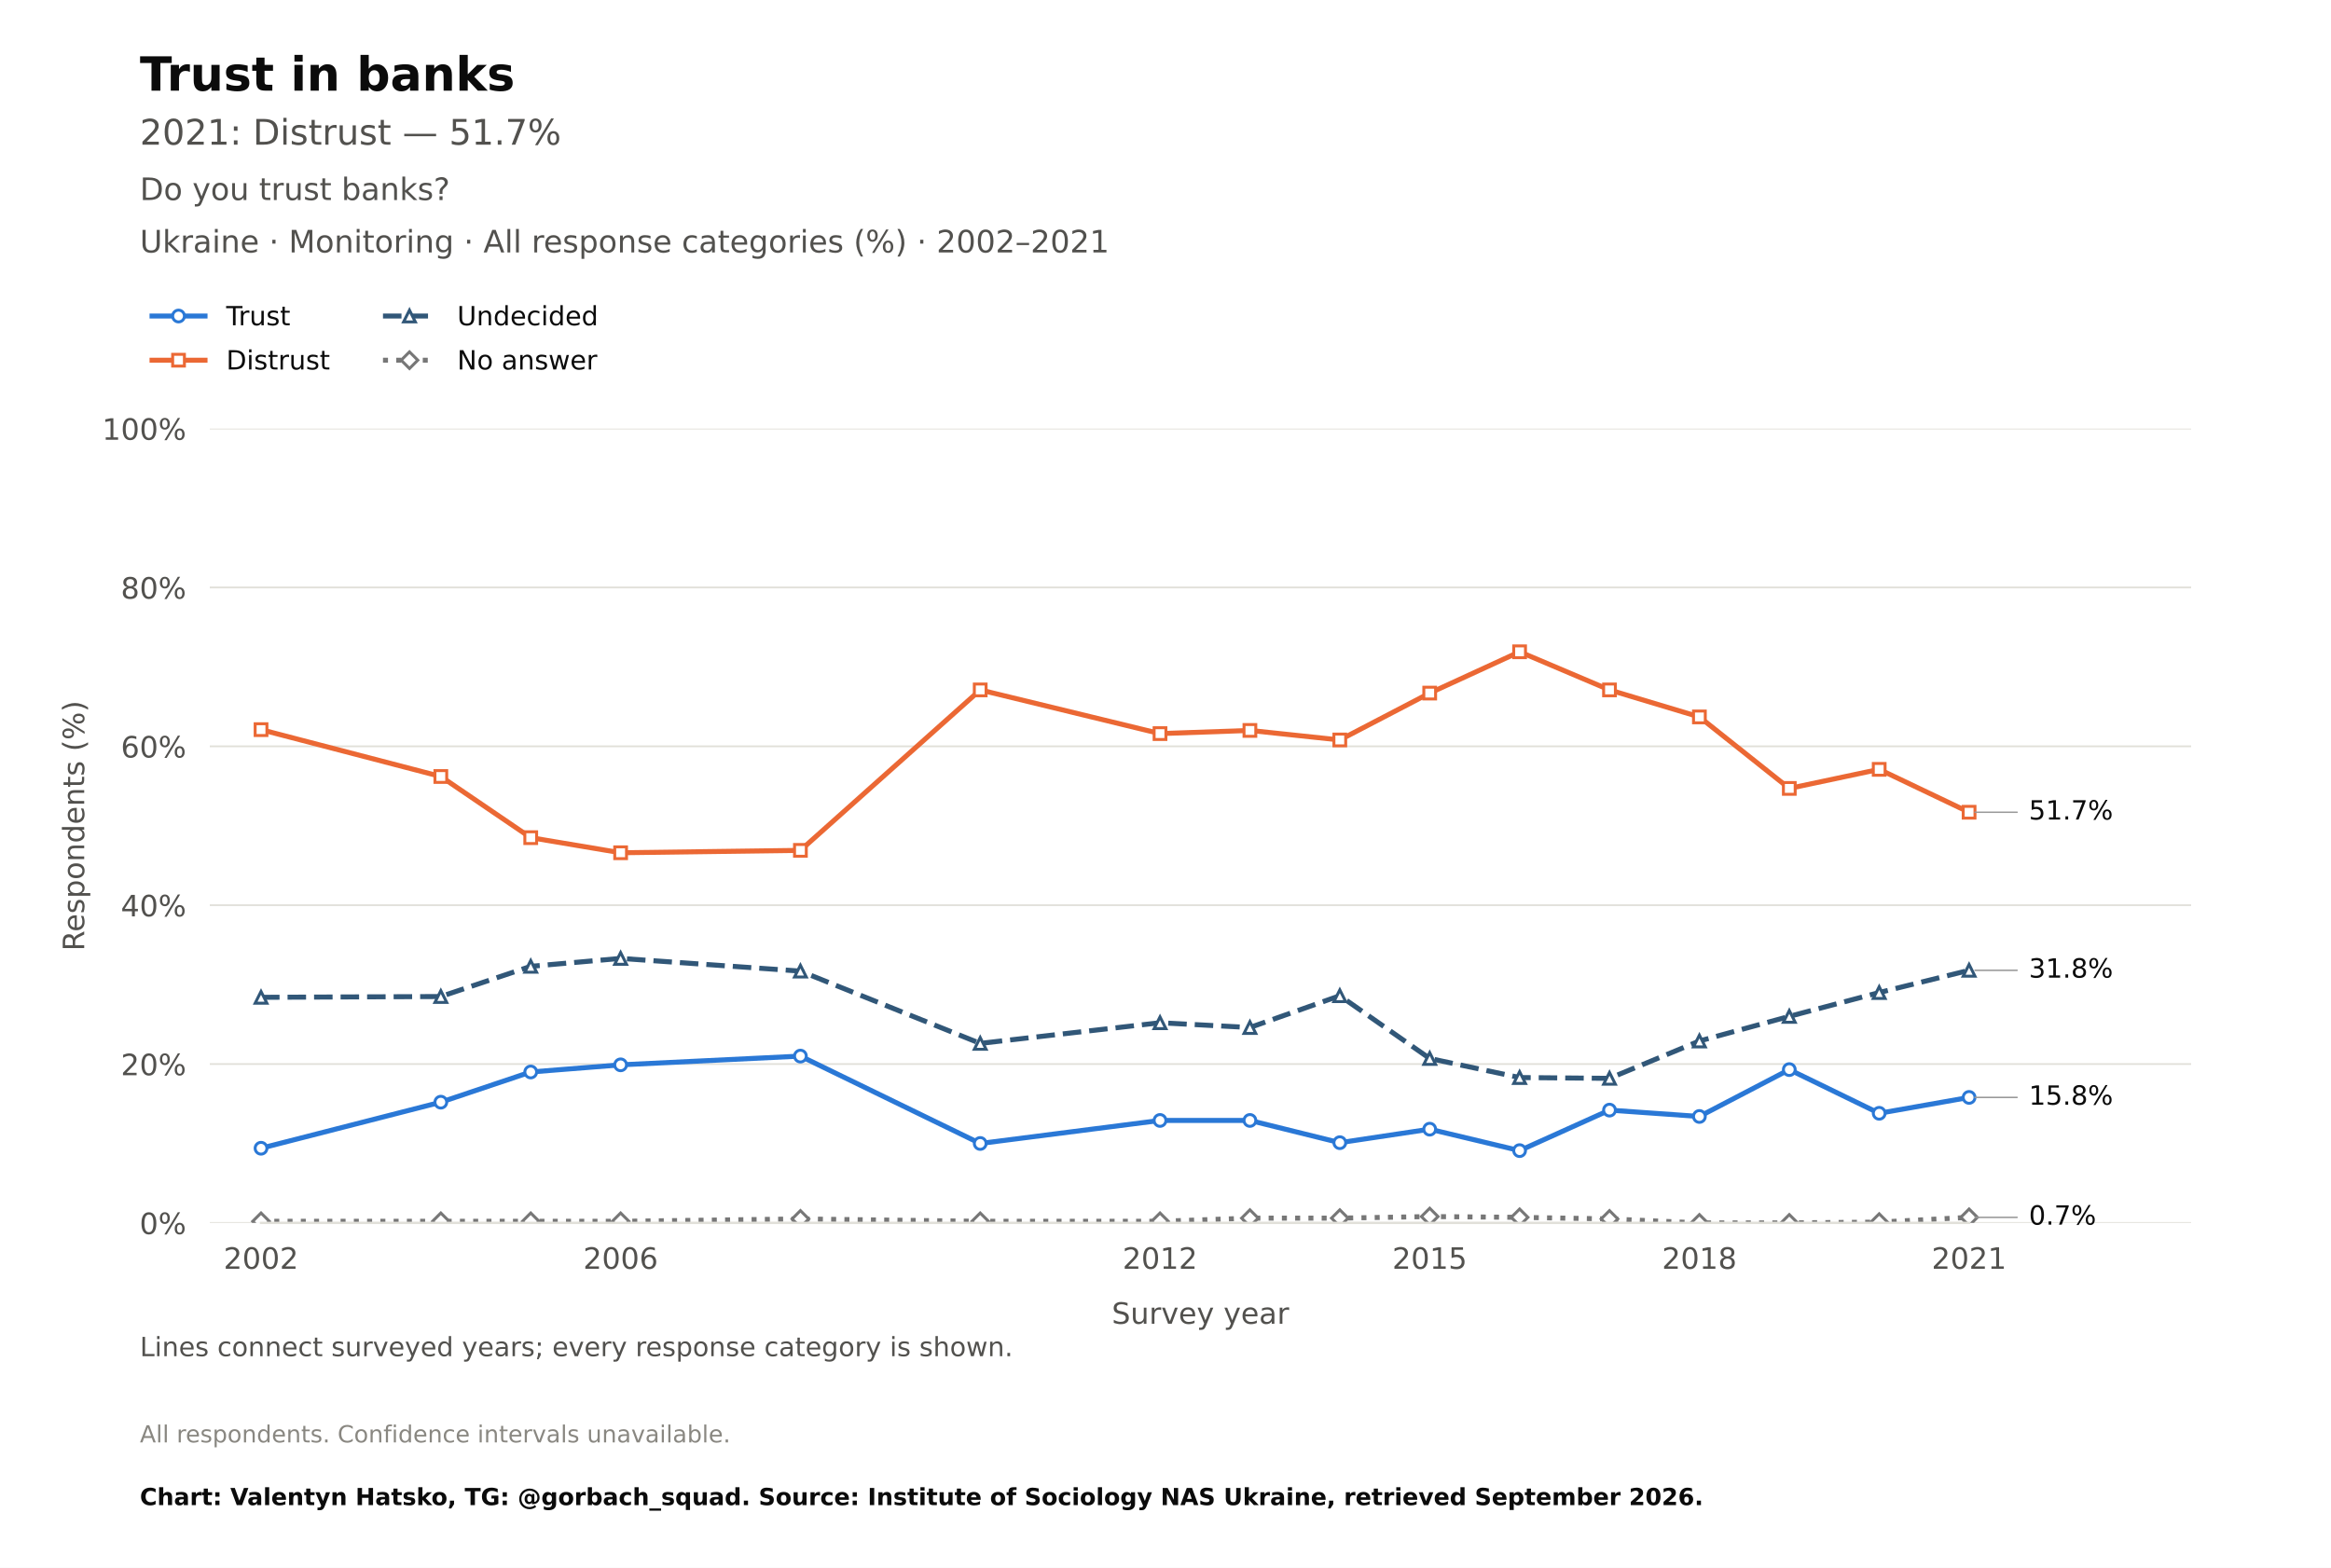
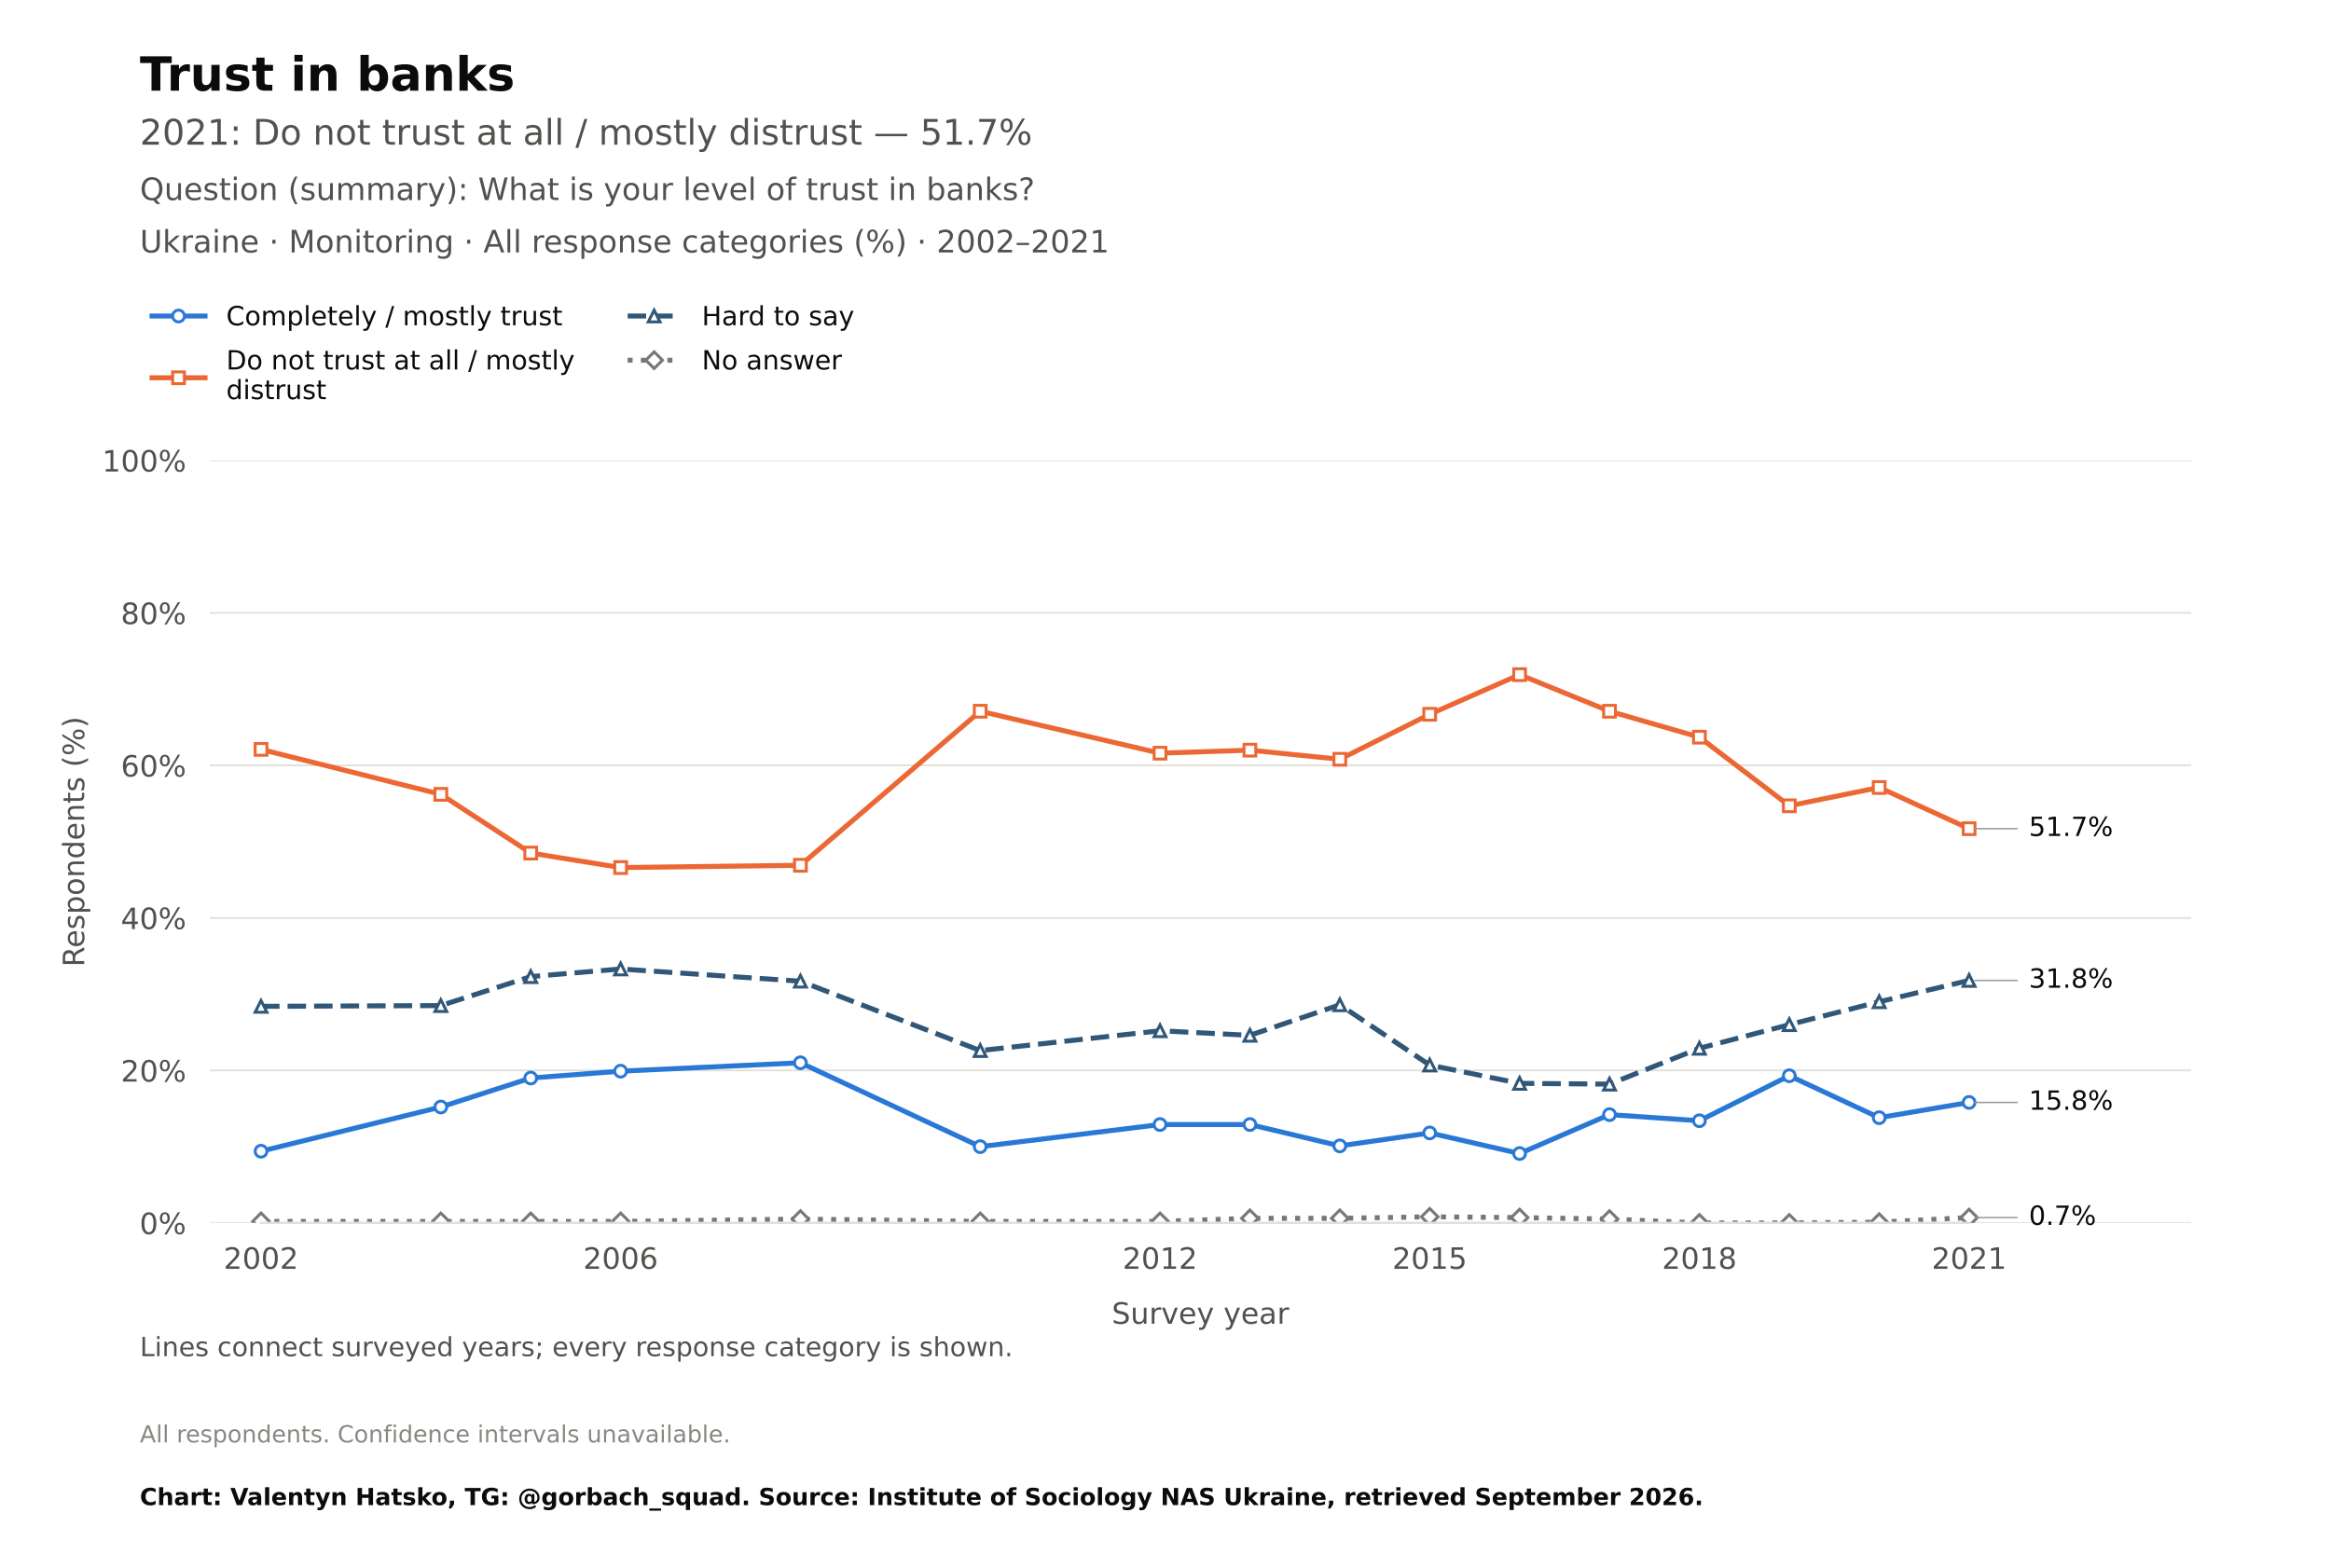
<svg xmlns="http://www.w3.org/2000/svg" xmlns:xlink="http://www.w3.org/1999/xlink" width="792pt" height="532.8pt" viewBox="0 0 792 532.8" version="1.1">
  <defs>
    <style type="text/css">*{stroke-linejoin: round; stroke-linecap: butt}</style>
  </defs>
  <g id="figure_1">
    <g id="patch_1">
      <path d="M 0 532.8  L 792 532.8  L 792 0  L 0 0  z " style="fill: #ffffff" />
    </g>
    <g id="axes_1">
      <g id="patch_2">
-         <path d="M 71.28 415.584  L 744.48 415.584  L 744.48 145.648  L 71.28 145.648  z " style="fill: #ffffff" />
+         <path d="M 71.28 415.584  L 744.48 415.584  L 744.48 156.448  L 71.28 156.448  z " style="fill: #ffffff" />
      </g>
      <g id="matplotlib.axis_1">
        <g id="xtick_1">
          <g id="line2d_1" />
          <g id="text_1">
            <text style="font-size: 10px; font-family: 'DejaVu Sans', Arial, sans-serif; text-anchor: middle; fill: #52514e" x="88.69" y="431.182" transform="rotate(-0 88.69034 431.1824)">2002</text>
          </g>
        </g>
        <g id="xtick_2">
          <g id="line2d_2" />
          <g id="text_2">
            <text style="font-size: 10px; font-family: 'DejaVu Sans', Arial, sans-serif; text-anchor: middle; fill: #52514e" x="210.868" y="431.182" transform="rotate(-0 210.8682 431.1824)">2006</text>
          </g>
        </g>
        <g id="xtick_3">
          <g id="line2d_3" />
          <g id="text_3">
            <text style="font-size: 10px; font-family: 'DejaVu Sans', Arial, sans-serif; text-anchor: middle; fill: #52514e" x="394.135" y="431.182" transform="rotate(-0 394.135 431.1824)">2012</text>
          </g>
        </g>
        <g id="xtick_4">
          <g id="line2d_4" />
          <g id="text_4">
            <text style="font-size: 10px; font-family: 'DejaVu Sans', Arial, sans-serif; text-anchor: middle; fill: #52514e" x="485.768" y="431.182" transform="rotate(-0 485.7684 431.1824)">2015</text>
          </g>
        </g>
        <g id="xtick_5">
          <g id="line2d_5" />
          <g id="text_5">
            <text style="font-size: 10px; font-family: 'DejaVu Sans', Arial, sans-serif; text-anchor: middle; fill: #52514e" x="577.402" y="431.182" transform="rotate(-0 577.4018 431.1824)">2018</text>
          </g>
        </g>
        <g id="xtick_6">
          <g id="line2d_6" />
          <g id="text_6">
            <text style="font-size: 10px; font-family: 'DejaVu Sans', Arial, sans-serif; text-anchor: middle; fill: #52514e" x="669.035" y="431.182" transform="rotate(-0 669.0352 431.1824)">2021</text>
          </g>
        </g>
        <g id="text_7">
          <text style="font-size: 10px; font-family: 'DejaVu Sans', Arial, sans-serif; text-anchor: middle; fill: #52514e" x="407.88" y="449.861" transform="rotate(-0 407.88 449.8606)">Survey year</text>
        </g>
      </g>
      <g id="matplotlib.axis_2">
        <g id="ytick_1">
          <g id="line2d_7">
-             <path d="M 71.28 415.584  L 744.48 415.584  " clip-path="url(#pcd84a17e74)" style="fill: none; stroke: #e1e0d9; stroke-width: 0.6; stroke-linecap: square" />
+             <path d="M 71.28 415.584  L 744.48 415.584  " clip-path="url(#p1eafb30306)" style="fill: none; stroke: #e1e0d9; stroke-width: 0.6; stroke-linecap: square" />
          </g>
          <g id="line2d_8" />
          <g id="text_8">
            <text style="font-size: 10px; font-family: 'DejaVu Sans', Arial, sans-serif; text-anchor: end; fill: #52514e" x="63.28" y="419.383" transform="rotate(-0 63.28 419.3832)">0%</text>
          </g>
        </g>
        <g id="ytick_2">
          <g id="line2d_9">
-             <path d="M 71.28 361.597  L 744.48 361.597  " clip-path="url(#pcd84a17e74)" style="fill: none; stroke: #e1e0d9; stroke-width: 0.6; stroke-linecap: square" />
+             <path d="M 71.28 363.757  L 744.48 363.757  " clip-path="url(#p1eafb30306)" style="fill: none; stroke: #e1e0d9; stroke-width: 0.6; stroke-linecap: square" />
          </g>
          <g id="line2d_10" />
          <g id="text_9">
-             <text style="font-size: 10px; font-family: 'DejaVu Sans', Arial, sans-serif; text-anchor: end; fill: #52514e" x="63.28" y="365.396" transform="rotate(-0 63.28 365.396)">20%</text>
+             <text style="font-size: 10px; font-family: 'DejaVu Sans', Arial, sans-serif; text-anchor: end; fill: #52514e" x="63.28" y="367.556" transform="rotate(-0 63.28 367.556)">20%</text>
          </g>
        </g>
        <g id="ytick_3">
          <g id="line2d_11">
-             <path d="M 71.28 307.61  L 744.48 307.61  " clip-path="url(#pcd84a17e74)" style="fill: none; stroke: #e1e0d9; stroke-width: 0.6; stroke-linecap: square" />
+             <path d="M 71.28 311.93  L 744.48 311.93  " clip-path="url(#p1eafb30306)" style="fill: none; stroke: #e1e0d9; stroke-width: 0.6; stroke-linecap: square" />
          </g>
          <g id="line2d_12" />
          <g id="text_10">
-             <text style="font-size: 10px; font-family: 'DejaVu Sans', Arial, sans-serif; text-anchor: end; fill: #52514e" x="63.28" y="311.409" transform="rotate(-0 63.28 311.4088)">40%</text>
+             <text style="font-size: 10px; font-family: 'DejaVu Sans', Arial, sans-serif; text-anchor: end; fill: #52514e" x="63.28" y="315.729" transform="rotate(-0 63.28 315.7288)">40%</text>
          </g>
        </g>
        <g id="ytick_4">
          <g id="line2d_13">
-             <path d="M 71.28 253.622  L 744.48 253.622  " clip-path="url(#pcd84a17e74)" style="fill: none; stroke: #e1e0d9; stroke-width: 0.6; stroke-linecap: square" />
+             <path d="M 71.28 260.102  L 744.48 260.102  " clip-path="url(#p1eafb30306)" style="fill: none; stroke: #e1e0d9; stroke-width: 0.6; stroke-linecap: square" />
          </g>
          <g id="line2d_14" />
          <g id="text_11">
-             <text style="font-size: 10px; font-family: 'DejaVu Sans', Arial, sans-serif; text-anchor: end; fill: #52514e" x="63.28" y="257.422" transform="rotate(-0 63.28 257.4216)">60%</text>
+             <text style="font-size: 10px; font-family: 'DejaVu Sans', Arial, sans-serif; text-anchor: end; fill: #52514e" x="63.28" y="263.902" transform="rotate(-0 63.28 263.9016)">60%</text>
          </g>
        </g>
        <g id="ytick_5">
          <g id="line2d_15">
-             <path d="M 71.28 199.635  L 744.48 199.635  " clip-path="url(#pcd84a17e74)" style="fill: none; stroke: #e1e0d9; stroke-width: 0.6; stroke-linecap: square" />
+             <path d="M 71.28 208.275  L 744.48 208.275  " clip-path="url(#p1eafb30306)" style="fill: none; stroke: #e1e0d9; stroke-width: 0.6; stroke-linecap: square" />
          </g>
          <g id="line2d_16" />
          <g id="text_12">
-             <text style="font-size: 10px; font-family: 'DejaVu Sans', Arial, sans-serif; text-anchor: end; fill: #52514e" x="63.28" y="203.434" transform="rotate(-0 63.28 203.4344)">80%</text>
+             <text style="font-size: 10px; font-family: 'DejaVu Sans', Arial, sans-serif; text-anchor: end; fill: #52514e" x="63.28" y="212.074" transform="rotate(-0 63.28 212.0744)">80%</text>
          </g>
        </g>
        <g id="ytick_6">
          <g id="line2d_17">
-             <path d="M 71.28 145.648  L 744.48 145.648  " clip-path="url(#pcd84a17e74)" style="fill: none; stroke: #e1e0d9; stroke-width: 0.6; stroke-linecap: square" />
+             <path d="M 71.28 156.448  L 744.48 156.448  " clip-path="url(#p1eafb30306)" style="fill: none; stroke: #e1e0d9; stroke-width: 0.6; stroke-linecap: square" />
          </g>
          <g id="line2d_18" />
          <g id="text_13">
-             <text style="font-size: 10px; font-family: 'DejaVu Sans', Arial, sans-serif; text-anchor: end; fill: #52514e" x="63.28" y="149.447" transform="rotate(-0 63.28 149.4472)">100%</text>
+             <text style="font-size: 10px; font-family: 'DejaVu Sans', Arial, sans-serif; text-anchor: end; fill: #52514e" x="63.28" y="160.247" transform="rotate(-0 63.28 160.2472)">100%</text>
          </g>
        </g>
        <g id="text_14">
-           <text style="font-size: 10px; font-family: 'DejaVu Sans', Arial, sans-serif; text-anchor: middle; fill: #52514e" x="28.611" y="280.616" transform="rotate(-90 28.61125 280.616)">Respondents (%)</text>
+           <text style="font-size: 10px; font-family: 'DejaVu Sans', Arial, sans-serif; text-anchor: middle; fill: #52514e" x="28.611" y="286.016" transform="rotate(-90 28.61125 286.016)">Respondents (%)</text>
        </g>
      </g>
      <g id="line2d_19">
-         <path d="M 88.69 390.21  L 149.779 374.554  L 180.324 364.296  L 210.868 361.867  L 271.957 358.897  L 333.046 388.59  L 394.135 380.762  L 424.679 380.762  L 455.224 388.32  L 485.768 383.732  L 516.313 391.02  L 546.857 377.253  L 577.402 379.413  L 607.946 363.486  L 638.491 378.333  L 669.035 372.934  " clip-path="url(#pcd84a17e74)" style="fill: none; stroke: #2a78d6; stroke-width: 1.7; stroke-linecap: square" />
+         <path d="M 88.69 391.225  L 149.779 376.195  L 180.324 366.348  L 210.868 364.016  L 271.957 361.165  L 333.046 389.67  L 394.135 382.155  L 424.679 382.155  L 455.224 389.411  L 485.768 385.006  L 516.313 392.003  L 546.857 378.787  L 577.402 380.86  L 607.946 365.571  L 638.491 379.823  L 669.035 374.641  " clip-path="url(#p1eafb30306)" style="fill: none; stroke: #2a78d6; stroke-width: 1.7; stroke-linecap: square" />
        <defs>
-           <path id="m673d2caa4d" d="M 0 2  C 0.53 2 1.039 1.789 1.414 1.414  C 1.789 1.039 2 0.53 2 0  C 2 -0.53 1.789 -1.039 1.414 -1.414  C 1.039 -1.789 0.53 -2 0 -2  C -0.53 -2 -1.039 -1.789 -1.414 -1.414  C -1.789 -1.039 -2 -0.53 -2 0  C -2 0.53 -1.789 1.039 -1.414 1.414  C -1.039 1.789 -0.53 2 0 2  z " style="stroke: #2a78d6" />
+           <path id="mff11566eda" d="M 0 2  C 0.53 2 1.039 1.789 1.414 1.414  C 1.789 1.039 2 0.53 2 0  C 2 -0.53 1.789 -1.039 1.414 -1.414  C 1.039 -1.789 0.53 -2 0 -2  C -0.53 -2 -1.039 -1.789 -1.414 -1.414  C -1.789 -1.039 -2 -0.53 -2 0  C -2 0.53 -1.789 1.039 -1.414 1.414  C -1.039 1.789 -0.53 2 0 2  z " style="stroke: #2a78d6" />
        </defs>
-         <g clip-path="url(#pcd84a17e74)">
-           <use xlink:href="#m673d2caa4d" x="88.69" y="390.21" style="fill: #ffffff; stroke: #2a78d6" />
-           <use xlink:href="#m673d2caa4d" x="149.779" y="374.554" style="fill: #ffffff; stroke: #2a78d6" />
-           <use xlink:href="#m673d2caa4d" x="180.324" y="364.296" style="fill: #ffffff; stroke: #2a78d6" />
-           <use xlink:href="#m673d2caa4d" x="210.868" y="361.867" style="fill: #ffffff; stroke: #2a78d6" />
-           <use xlink:href="#m673d2caa4d" x="271.957" y="358.897" style="fill: #ffffff; stroke: #2a78d6" />
-           <use xlink:href="#m673d2caa4d" x="333.046" y="388.59" style="fill: #ffffff; stroke: #2a78d6" />
-           <use xlink:href="#m673d2caa4d" x="394.135" y="380.762" style="fill: #ffffff; stroke: #2a78d6" />
-           <use xlink:href="#m673d2caa4d" x="424.679" y="380.762" style="fill: #ffffff; stroke: #2a78d6" />
-           <use xlink:href="#m673d2caa4d" x="455.224" y="388.32" style="fill: #ffffff; stroke: #2a78d6" />
-           <use xlink:href="#m673d2caa4d" x="485.768" y="383.732" style="fill: #ffffff; stroke: #2a78d6" />
-           <use xlink:href="#m673d2caa4d" x="516.313" y="391.02" style="fill: #ffffff; stroke: #2a78d6" />
-           <use xlink:href="#m673d2caa4d" x="546.857" y="377.253" style="fill: #ffffff; stroke: #2a78d6" />
-           <use xlink:href="#m673d2caa4d" x="577.402" y="379.413" style="fill: #ffffff; stroke: #2a78d6" />
-           <use xlink:href="#m673d2caa4d" x="607.946" y="363.486" style="fill: #ffffff; stroke: #2a78d6" />
-           <use xlink:href="#m673d2caa4d" x="638.491" y="378.333" style="fill: #ffffff; stroke: #2a78d6" />
-           <use xlink:href="#m673d2caa4d" x="669.035" y="372.934" style="fill: #ffffff; stroke: #2a78d6" />
+         <g clip-path="url(#p1eafb30306)">
+           <use xlink:href="#mff11566eda" x="88.69" y="391.225" style="fill: #ffffff; stroke: #2a78d6" />
+           <use xlink:href="#mff11566eda" x="149.779" y="376.195" style="fill: #ffffff; stroke: #2a78d6" />
+           <use xlink:href="#mff11566eda" x="180.324" y="366.348" style="fill: #ffffff; stroke: #2a78d6" />
+           <use xlink:href="#mff11566eda" x="210.868" y="364.016" style="fill: #ffffff; stroke: #2a78d6" />
+           <use xlink:href="#mff11566eda" x="271.957" y="361.165" style="fill: #ffffff; stroke: #2a78d6" />
+           <use xlink:href="#mff11566eda" x="333.046" y="389.67" style="fill: #ffffff; stroke: #2a78d6" />
+           <use xlink:href="#mff11566eda" x="394.135" y="382.155" style="fill: #ffffff; stroke: #2a78d6" />
+           <use xlink:href="#mff11566eda" x="424.679" y="382.155" style="fill: #ffffff; stroke: #2a78d6" />
+           <use xlink:href="#mff11566eda" x="455.224" y="389.411" style="fill: #ffffff; stroke: #2a78d6" />
+           <use xlink:href="#mff11566eda" x="485.768" y="385.006" style="fill: #ffffff; stroke: #2a78d6" />
+           <use xlink:href="#mff11566eda" x="516.313" y="392.003" style="fill: #ffffff; stroke: #2a78d6" />
+           <use xlink:href="#mff11566eda" x="546.857" y="378.787" style="fill: #ffffff; stroke: #2a78d6" />
+           <use xlink:href="#mff11566eda" x="577.402" y="380.86" style="fill: #ffffff; stroke: #2a78d6" />
+           <use xlink:href="#mff11566eda" x="607.946" y="365.571" style="fill: #ffffff; stroke: #2a78d6" />
+           <use xlink:href="#mff11566eda" x="638.491" y="379.823" style="fill: #ffffff; stroke: #2a78d6" />
+           <use xlink:href="#mff11566eda" x="669.035" y="374.641" style="fill: #ffffff; stroke: #2a78d6" />
        </g>
      </g>
      <g id="line2d_20">
-         <path d="M 88.69 247.954  L 149.779 263.88  L 180.324 284.665  L 210.868 289.794  L 271.957 288.984  L 333.046 234.457  L 394.135 249.303  L 424.679 248.224  L 455.224 251.463  L 485.768 235.537  L 516.313 221.5  L 546.857 234.457  L 577.402 243.635  L 607.946 267.929  L 638.491 261.451  L 669.035 276.027  " clip-path="url(#pcd84a17e74)" style="fill: none; stroke: #eb6834; stroke-width: 1.7; stroke-linecap: square" />
+         <path d="M 88.69 254.661  L 149.779 269.95  L 180.324 289.903  L 210.868 294.827  L 271.957 294.049  L 333.046 241.704  L 394.135 255.956  L 424.679 254.92  L 455.224 258.029  L 485.768 242.74  L 516.313 229.265  L 546.857 241.704  L 577.402 250.514  L 607.946 273.837  L 638.491 267.617  L 669.035 281.611  " clip-path="url(#p1eafb30306)" style="fill: none; stroke: #eb6834; stroke-width: 1.7; stroke-linecap: square" />
        <defs>
-           <path id="m42c269dac5" d="M -2 2  L 2 2  L 2 -2  L -2 -2  z " style="stroke: #eb6834; stroke-linejoin: miter" />
+           <path id="md61e909753" d="M -2 2  L 2 2  L 2 -2  L -2 -2  z " style="stroke: #eb6834; stroke-linejoin: miter" />
        </defs>
-         <g clip-path="url(#pcd84a17e74)">
-           <use xlink:href="#m42c269dac5" x="88.69" y="247.954" style="fill: #ffffff; stroke: #eb6834; stroke-linejoin: miter" />
-           <use xlink:href="#m42c269dac5" x="149.779" y="263.88" style="fill: #ffffff; stroke: #eb6834; stroke-linejoin: miter" />
-           <use xlink:href="#m42c269dac5" x="180.324" y="284.665" style="fill: #ffffff; stroke: #eb6834; stroke-linejoin: miter" />
-           <use xlink:href="#m42c269dac5" x="210.868" y="289.794" style="fill: #ffffff; stroke: #eb6834; stroke-linejoin: miter" />
-           <use xlink:href="#m42c269dac5" x="271.957" y="288.984" style="fill: #ffffff; stroke: #eb6834; stroke-linejoin: miter" />
-           <use xlink:href="#m42c269dac5" x="333.046" y="234.457" style="fill: #ffffff; stroke: #eb6834; stroke-linejoin: miter" />
-           <use xlink:href="#m42c269dac5" x="394.135" y="249.303" style="fill: #ffffff; stroke: #eb6834; stroke-linejoin: miter" />
-           <use xlink:href="#m42c269dac5" x="424.679" y="248.224" style="fill: #ffffff; stroke: #eb6834; stroke-linejoin: miter" />
-           <use xlink:href="#m42c269dac5" x="455.224" y="251.463" style="fill: #ffffff; stroke: #eb6834; stroke-linejoin: miter" />
-           <use xlink:href="#m42c269dac5" x="485.768" y="235.537" style="fill: #ffffff; stroke: #eb6834; stroke-linejoin: miter" />
-           <use xlink:href="#m42c269dac5" x="516.313" y="221.5" style="fill: #ffffff; stroke: #eb6834; stroke-linejoin: miter" />
-           <use xlink:href="#m42c269dac5" x="546.857" y="234.457" style="fill: #ffffff; stroke: #eb6834; stroke-linejoin: miter" />
-           <use xlink:href="#m42c269dac5" x="577.402" y="243.635" style="fill: #ffffff; stroke: #eb6834; stroke-linejoin: miter" />
-           <use xlink:href="#m42c269dac5" x="607.946" y="267.929" style="fill: #ffffff; stroke: #eb6834; stroke-linejoin: miter" />
-           <use xlink:href="#m42c269dac5" x="638.491" y="261.451" style="fill: #ffffff; stroke: #eb6834; stroke-linejoin: miter" />
-           <use xlink:href="#m42c269dac5" x="669.035" y="276.027" style="fill: #ffffff; stroke: #eb6834; stroke-linejoin: miter" />
+         <g clip-path="url(#p1eafb30306)">
+           <use xlink:href="#md61e909753" x="88.69" y="254.661" style="fill: #ffffff; stroke: #eb6834; stroke-linejoin: miter" />
+           <use xlink:href="#md61e909753" x="149.779" y="269.95" style="fill: #ffffff; stroke: #eb6834; stroke-linejoin: miter" />
+           <use xlink:href="#md61e909753" x="180.324" y="289.903" style="fill: #ffffff; stroke: #eb6834; stroke-linejoin: miter" />
+           <use xlink:href="#md61e909753" x="210.868" y="294.827" style="fill: #ffffff; stroke: #eb6834; stroke-linejoin: miter" />
+           <use xlink:href="#md61e909753" x="271.957" y="294.049" style="fill: #ffffff; stroke: #eb6834; stroke-linejoin: miter" />
+           <use xlink:href="#md61e909753" x="333.046" y="241.704" style="fill: #ffffff; stroke: #eb6834; stroke-linejoin: miter" />
+           <use xlink:href="#md61e909753" x="394.135" y="255.956" style="fill: #ffffff; stroke: #eb6834; stroke-linejoin: miter" />
+           <use xlink:href="#md61e909753" x="424.679" y="254.92" style="fill: #ffffff; stroke: #eb6834; stroke-linejoin: miter" />
+           <use xlink:href="#md61e909753" x="455.224" y="258.029" style="fill: #ffffff; stroke: #eb6834; stroke-linejoin: miter" />
+           <use xlink:href="#md61e909753" x="485.768" y="242.74" style="fill: #ffffff; stroke: #eb6834; stroke-linejoin: miter" />
+           <use xlink:href="#md61e909753" x="516.313" y="229.265" style="fill: #ffffff; stroke: #eb6834; stroke-linejoin: miter" />
+           <use xlink:href="#md61e909753" x="546.857" y="241.704" style="fill: #ffffff; stroke: #eb6834; stroke-linejoin: miter" />
+           <use xlink:href="#md61e909753" x="577.402" y="250.514" style="fill: #ffffff; stroke: #eb6834; stroke-linejoin: miter" />
+           <use xlink:href="#md61e909753" x="607.946" y="273.837" style="fill: #ffffff; stroke: #eb6834; stroke-linejoin: miter" />
+           <use xlink:href="#md61e909753" x="638.491" y="267.617" style="fill: #ffffff; stroke: #eb6834; stroke-linejoin: miter" />
+           <use xlink:href="#md61e909753" x="669.035" y="281.611" style="fill: #ffffff; stroke: #eb6834; stroke-linejoin: miter" />
        </g>
      </g>
      <g id="line2d_21">
-         <path d="M 88.69 338.922  L 149.779 338.652  L 180.324 328.395  L 210.868 325.695  L 271.957 330.014  L 333.046 354.578  L 394.135 347.56  L 424.679 349.18  L 455.224 338.382  L 485.768 359.707  L 516.313 366.186  L 546.857 366.456  L 577.402 353.769  L 607.946 345.401  L 638.491 337.303  L 669.035 329.744  " clip-path="url(#pcd84a17e74)" style="fill: none; stroke-dasharray: 6.29,2.72; stroke-dashoffset: 0; stroke: #315778; stroke-width: 1.7" />
+         <path d="M 88.69 341.989  L 149.779 341.73  L 180.324 331.883  L 210.868 329.292  L 271.957 333.438  L 333.046 357.019  L 394.135 350.282  L 424.679 351.837  L 455.224 341.471  L 485.768 361.943  L 516.313 368.162  L 546.857 368.421  L 577.402 356.242  L 607.946 348.209  L 638.491 340.435  L 669.035 333.179  " clip-path="url(#p1eafb30306)" style="fill: none; stroke-dasharray: 6.29,2.72; stroke-dashoffset: 0; stroke: #315778; stroke-width: 1.7" />
        <defs>
-           <path id="md48465488b" d="M 0 -2  L -2 2  L 2 2  z " style="stroke: #315778; stroke-linejoin: miter" />
+           <path id="mcc5869bd8c" d="M 0 -2  L -2 2  L 2 2  z " style="stroke: #315778; stroke-linejoin: miter" />
        </defs>
-         <g clip-path="url(#pcd84a17e74)">
-           <use xlink:href="#md48465488b" x="88.69" y="338.922" style="fill: #ffffff; stroke: #315778; stroke-linejoin: miter" />
-           <use xlink:href="#md48465488b" x="149.779" y="338.652" style="fill: #ffffff; stroke: #315778; stroke-linejoin: miter" />
-           <use xlink:href="#md48465488b" x="180.324" y="328.395" style="fill: #ffffff; stroke: #315778; stroke-linejoin: miter" />
-           <use xlink:href="#md48465488b" x="210.868" y="325.695" style="fill: #ffffff; stroke: #315778; stroke-linejoin: miter" />
-           <use xlink:href="#md48465488b" x="271.957" y="330.014" style="fill: #ffffff; stroke: #315778; stroke-linejoin: miter" />
-           <use xlink:href="#md48465488b" x="333.046" y="354.578" style="fill: #ffffff; stroke: #315778; stroke-linejoin: miter" />
-           <use xlink:href="#md48465488b" x="394.135" y="347.56" style="fill: #ffffff; stroke: #315778; stroke-linejoin: miter" />
-           <use xlink:href="#md48465488b" x="424.679" y="349.18" style="fill: #ffffff; stroke: #315778; stroke-linejoin: miter" />
-           <use xlink:href="#md48465488b" x="455.224" y="338.382" style="fill: #ffffff; stroke: #315778; stroke-linejoin: miter" />
-           <use xlink:href="#md48465488b" x="485.768" y="359.707" style="fill: #ffffff; stroke: #315778; stroke-linejoin: miter" />
-           <use xlink:href="#md48465488b" x="516.313" y="366.186" style="fill: #ffffff; stroke: #315778; stroke-linejoin: miter" />
-           <use xlink:href="#md48465488b" x="546.857" y="366.456" style="fill: #ffffff; stroke: #315778; stroke-linejoin: miter" />
-           <use xlink:href="#md48465488b" x="577.402" y="353.769" style="fill: #ffffff; stroke: #315778; stroke-linejoin: miter" />
-           <use xlink:href="#md48465488b" x="607.946" y="345.401" style="fill: #ffffff; stroke: #315778; stroke-linejoin: miter" />
-           <use xlink:href="#md48465488b" x="638.491" y="337.303" style="fill: #ffffff; stroke: #315778; stroke-linejoin: miter" />
-           <use xlink:href="#md48465488b" x="669.035" y="329.744" style="fill: #ffffff; stroke: #315778; stroke-linejoin: miter" />
+         <g clip-path="url(#p1eafb30306)">
+           <use xlink:href="#mcc5869bd8c" x="88.69" y="341.989" style="fill: #ffffff; stroke: #315778; stroke-linejoin: miter" />
+           <use xlink:href="#mcc5869bd8c" x="149.779" y="341.73" style="fill: #ffffff; stroke: #315778; stroke-linejoin: miter" />
+           <use xlink:href="#mcc5869bd8c" x="180.324" y="331.883" style="fill: #ffffff; stroke: #315778; stroke-linejoin: miter" />
+           <use xlink:href="#mcc5869bd8c" x="210.868" y="329.292" style="fill: #ffffff; stroke: #315778; stroke-linejoin: miter" />
+           <use xlink:href="#mcc5869bd8c" x="271.957" y="333.438" style="fill: #ffffff; stroke: #315778; stroke-linejoin: miter" />
+           <use xlink:href="#mcc5869bd8c" x="333.046" y="357.019" style="fill: #ffffff; stroke: #315778; stroke-linejoin: miter" />
+           <use xlink:href="#mcc5869bd8c" x="394.135" y="350.282" style="fill: #ffffff; stroke: #315778; stroke-linejoin: miter" />
+           <use xlink:href="#mcc5869bd8c" x="424.679" y="351.837" style="fill: #ffffff; stroke: #315778; stroke-linejoin: miter" />
+           <use xlink:href="#mcc5869bd8c" x="455.224" y="341.471" style="fill: #ffffff; stroke: #315778; stroke-linejoin: miter" />
+           <use xlink:href="#mcc5869bd8c" x="485.768" y="361.943" style="fill: #ffffff; stroke: #315778; stroke-linejoin: miter" />
+           <use xlink:href="#mcc5869bd8c" x="516.313" y="368.162" style="fill: #ffffff; stroke: #315778; stroke-linejoin: miter" />
+           <use xlink:href="#mcc5869bd8c" x="546.857" y="368.421" style="fill: #ffffff; stroke: #315778; stroke-linejoin: miter" />
+           <use xlink:href="#mcc5869bd8c" x="577.402" y="356.242" style="fill: #ffffff; stroke: #315778; stroke-linejoin: miter" />
+           <use xlink:href="#mcc5869bd8c" x="607.946" y="348.209" style="fill: #ffffff; stroke: #315778; stroke-linejoin: miter" />
+           <use xlink:href="#mcc5869bd8c" x="638.491" y="340.435" style="fill: #ffffff; stroke: #315778; stroke-linejoin: miter" />
+           <use xlink:href="#mcc5869bd8c" x="669.035" y="333.179" style="fill: #ffffff; stroke: #315778; stroke-linejoin: miter" />
        </g>
      </g>
      <g id="line2d_22">
-         <path d="M 88.69 415.044  L 149.779 415.044  L 180.324 415.044  L 210.868 415.044  L 271.957 414.234  L 333.046 415.044  L 394.135 415.044  L 424.679 413.964  L 455.224 413.964  L 485.768 413.425  L 516.313 413.694  L 546.857 414.234  L 577.402 415.584  L 607.946 415.584  L 638.491 415.314  L 669.035 413.694  " clip-path="url(#pcd84a17e74)" style="fill: none; stroke-dasharray: 1.7,2.805; stroke-dashoffset: 0; stroke: #777777; stroke-width: 1.7" />
+         <path d="M 88.69 415.066  L 149.779 415.066  L 180.324 415.066  L 210.868 415.066  L 271.957 414.288  L 333.046 415.066  L 394.135 415.066  L 424.679 414.029  L 455.224 414.029  L 485.768 413.511  L 516.313 413.77  L 546.857 414.288  L 577.402 415.584  L 607.946 415.584  L 638.491 415.325  L 669.035 413.77  " clip-path="url(#p1eafb30306)" style="fill: none; stroke-dasharray: 1.7,2.805; stroke-dashoffset: 0; stroke: #777777; stroke-width: 1.7" />
        <defs>
-           <path id="m59b52f055a" d="M 0 2.828  L 2.828 0  L 0 -2.828  L -2.828 0  z " style="stroke: #777777; stroke-linejoin: miter" />
+           <path id="m29bd5051d5" d="M 0 2.828  L 2.828 0  L 0 -2.828  L -2.828 0  z " style="stroke: #777777; stroke-linejoin: miter" />
        </defs>
-         <g clip-path="url(#pcd84a17e74)">
-           <use xlink:href="#m59b52f055a" x="88.69" y="415.044" style="fill: #ffffff; stroke: #777777; stroke-linejoin: miter" />
-           <use xlink:href="#m59b52f055a" x="149.779" y="415.044" style="fill: #ffffff; stroke: #777777; stroke-linejoin: miter" />
-           <use xlink:href="#m59b52f055a" x="180.324" y="415.044" style="fill: #ffffff; stroke: #777777; stroke-linejoin: miter" />
-           <use xlink:href="#m59b52f055a" x="210.868" y="415.044" style="fill: #ffffff; stroke: #777777; stroke-linejoin: miter" />
-           <use xlink:href="#m59b52f055a" x="271.957" y="414.234" style="fill: #ffffff; stroke: #777777; stroke-linejoin: miter" />
-           <use xlink:href="#m59b52f055a" x="333.046" y="415.044" style="fill: #ffffff; stroke: #777777; stroke-linejoin: miter" />
-           <use xlink:href="#m59b52f055a" x="394.135" y="415.044" style="fill: #ffffff; stroke: #777777; stroke-linejoin: miter" />
-           <use xlink:href="#m59b52f055a" x="424.679" y="413.964" style="fill: #ffffff; stroke: #777777; stroke-linejoin: miter" />
-           <use xlink:href="#m59b52f055a" x="455.224" y="413.964" style="fill: #ffffff; stroke: #777777; stroke-linejoin: miter" />
-           <use xlink:href="#m59b52f055a" x="485.768" y="413.425" style="fill: #ffffff; stroke: #777777; stroke-linejoin: miter" />
-           <use xlink:href="#m59b52f055a" x="516.313" y="413.694" style="fill: #ffffff; stroke: #777777; stroke-linejoin: miter" />
-           <use xlink:href="#m59b52f055a" x="546.857" y="414.234" style="fill: #ffffff; stroke: #777777; stroke-linejoin: miter" />
-           <use xlink:href="#m59b52f055a" x="577.402" y="415.584" style="fill: #ffffff; stroke: #777777; stroke-linejoin: miter" />
-           <use xlink:href="#m59b52f055a" x="607.946" y="415.584" style="fill: #ffffff; stroke: #777777; stroke-linejoin: miter" />
-           <use xlink:href="#m59b52f055a" x="638.491" y="415.314" style="fill: #ffffff; stroke: #777777; stroke-linejoin: miter" />
-           <use xlink:href="#m59b52f055a" x="669.035" y="413.694" style="fill: #ffffff; stroke: #777777; stroke-linejoin: miter" />
+         <g clip-path="url(#p1eafb30306)">
+           <use xlink:href="#m29bd5051d5" x="88.69" y="415.066" style="fill: #ffffff; stroke: #777777; stroke-linejoin: miter" />
+           <use xlink:href="#m29bd5051d5" x="149.779" y="415.066" style="fill: #ffffff; stroke: #777777; stroke-linejoin: miter" />
+           <use xlink:href="#m29bd5051d5" x="180.324" y="415.066" style="fill: #ffffff; stroke: #777777; stroke-linejoin: miter" />
+           <use xlink:href="#m29bd5051d5" x="210.868" y="415.066" style="fill: #ffffff; stroke: #777777; stroke-linejoin: miter" />
+           <use xlink:href="#m29bd5051d5" x="271.957" y="414.288" style="fill: #ffffff; stroke: #777777; stroke-linejoin: miter" />
+           <use xlink:href="#m29bd5051d5" x="333.046" y="415.066" style="fill: #ffffff; stroke: #777777; stroke-linejoin: miter" />
+           <use xlink:href="#m29bd5051d5" x="394.135" y="415.066" style="fill: #ffffff; stroke: #777777; stroke-linejoin: miter" />
+           <use xlink:href="#m29bd5051d5" x="424.679" y="414.029" style="fill: #ffffff; stroke: #777777; stroke-linejoin: miter" />
+           <use xlink:href="#m29bd5051d5" x="455.224" y="414.029" style="fill: #ffffff; stroke: #777777; stroke-linejoin: miter" />
+           <use xlink:href="#m29bd5051d5" x="485.768" y="413.511" style="fill: #ffffff; stroke: #777777; stroke-linejoin: miter" />
+           <use xlink:href="#m29bd5051d5" x="516.313" y="413.77" style="fill: #ffffff; stroke: #777777; stroke-linejoin: miter" />
+           <use xlink:href="#m29bd5051d5" x="546.857" y="414.288" style="fill: #ffffff; stroke: #777777; stroke-linejoin: miter" />
+           <use xlink:href="#m29bd5051d5" x="577.402" y="415.584" style="fill: #ffffff; stroke: #777777; stroke-linejoin: miter" />
+           <use xlink:href="#m29bd5051d5" x="607.946" y="415.584" style="fill: #ffffff; stroke: #777777; stroke-linejoin: miter" />
+           <use xlink:href="#m29bd5051d5" x="638.491" y="415.325" style="fill: #ffffff; stroke: #777777; stroke-linejoin: miter" />
+           <use xlink:href="#m29bd5051d5" x="669.035" y="413.77" style="fill: #ffffff; stroke: #777777; stroke-linejoin: miter" />
        </g>
      </g>
      <g id="patch_3">
        <path d="M 88.69 415.584  L 669.035 415.584  " style="fill: none; stroke: #e1e0d9; stroke-width: 0.8; stroke-linejoin: miter; stroke-linecap: square" />
      </g>
      <g id="patch_4">
-         <path d="M 685.347 413.694  Q 678.192 413.694 671.038 413.694  " style="fill: none; stroke: #999999; stroke-width: 0.5; stroke-linecap: round" />
+         <path d="M 685.347 413.77  Q 678.192 413.77 671.038 413.77  " style="fill: none; stroke: #999999; stroke-width: 0.5; stroke-linecap: round" />
      </g>
      <g id="text_15">
-         <text style="font-size: 9px; font-family: 'DejaVu Sans', Arial, sans-serif; text-anchor: start; fill: #0b0b0b" x="689.347" y="416.178" transform="rotate(-0 689.3472 416.1779)">0.7%</text>
+         <text style="font-size: 9px; font-family: 'DejaVu Sans', Arial, sans-serif; text-anchor: start; fill: #0b0b0b" x="689.347" y="416.253" transform="rotate(-0 689.3472 416.2535)">0.7%</text>
      </g>
      <g id="patch_5">
-         <path d="M 685.35 372.934  Q 678.194 372.934 671.039 372.934  " style="fill: none; stroke: #999999; stroke-width: 0.5; stroke-linecap: round" />
+         <path d="M 685.35 374.641  Q 678.194 374.641 671.039 374.641  " style="fill: none; stroke: #999999; stroke-width: 0.5; stroke-linecap: round" />
      </g>
      <g id="text_16">
-         <text style="font-size: 9px; font-family: 'DejaVu Sans', Arial, sans-serif; text-anchor: start; fill: #0b0b0b" x="689.347" y="375.418" transform="rotate(-0 689.3472 375.4176)">15.8%</text>
+         <text style="font-size: 9px; font-family: 'DejaVu Sans', Arial, sans-serif; text-anchor: start; fill: #0b0b0b" x="689.347" y="377.124" transform="rotate(-0 689.3472 377.1239)">15.8%</text>
      </g>
      <g id="patch_6">
-         <path d="M 685.35 329.744  Q 678.194 329.744 671.039 329.744  " style="fill: none; stroke: #999999; stroke-width: 0.5; stroke-linecap: round" />
+         <path d="M 685.35 333.179  Q 678.194 333.179 671.039 333.179  " style="fill: none; stroke: #999999; stroke-width: 0.5; stroke-linecap: round" />
      </g>
      <g id="text_17">
-         <text style="font-size: 9px; font-family: 'DejaVu Sans', Arial, sans-serif; text-anchor: start; fill: #0b0b0b" x="689.347" y="332.228" transform="rotate(-0 689.3472 332.2278)">31.8%</text>
+         <text style="font-size: 9px; font-family: 'DejaVu Sans', Arial, sans-serif; text-anchor: start; fill: #0b0b0b" x="689.347" y="335.662" transform="rotate(-0 689.3472 335.6622)">31.8%</text>
      </g>
      <g id="patch_7">
-         <path d="M 685.35 276.027  Q 678.194 276.027 671.039 276.027  " style="fill: none; stroke: #999999; stroke-width: 0.5; stroke-linecap: round" />
+         <path d="M 685.35 281.611  Q 678.194 281.611 671.039 281.611  " style="fill: none; stroke: #999999; stroke-width: 0.5; stroke-linecap: round" />
      </g>
      <g id="text_18">
-         <text style="font-size: 9px; font-family: 'DejaVu Sans', Arial, sans-serif; text-anchor: start; fill: #0b0b0b" x="689.347" y="278.511" transform="rotate(-0 689.3472 278.5105)">51.7%</text>
+         <text style="font-size: 9px; font-family: 'DejaVu Sans', Arial, sans-serif; text-anchor: start; fill: #0b0b0b" x="689.347" y="284.094" transform="rotate(-0 689.3472 284.0941)">51.7%</text>
      </g>
    </g>
    <g id="text_19">
      <text style="font-weight: 700; font-size: 16px; font-family: 'DejaVu Sans', Arial, sans-serif; text-anchor: start; fill: #0b0b0b" x="47.52" y="30.805" transform="rotate(-0 47.52 30.8055)">Trust in banks</text>
    </g>
    <g id="text_20">
-       <text style="font-size: 12px; font-family: 'DejaVu Sans', Arial, sans-serif; text-anchor: start; fill: #52514e" x="47.52" y="49.166" transform="rotate(-0 47.52 49.16613)">2021: Distrust — 51.7%</text>
+       <text style="font-size: 12px; font-family: 'DejaVu Sans', Arial, sans-serif; text-anchor: start; fill: #52514e" x="47.52" y="49.166" transform="rotate(-0 47.52 49.16613)">2021: Do not trust at all / mostly distrust — 51.7%</text>
    </g>
    <g id="text_21">
-       <text style="font-size: 10.5px; font-family: 'DejaVu Sans', Arial, sans-serif; text-anchor: start; fill: #52514e" x="47.52" y="67.986" transform="rotate(-0 47.52 67.98636)">Do you trust banks?</text>
+       <text style="font-size: 10.5px; font-family: 'DejaVu Sans', Arial, sans-serif; text-anchor: start; fill: #52514e" x="47.52" y="67.986" transform="rotate(-0 47.52 67.98636)">Question (summary): What is your level of trust in banks?</text>
    </g>
    <g id="text_22">
      <text style="font-size: 10.5px; font-family: 'DejaVu Sans', Arial, sans-serif; text-anchor: start; fill: #52514e" x="47.52" y="85.786" transform="rotate(-0 47.52 85.78636)">Ukraine · Monitoring · All response categories (%) · 2002–2021</text>
    </g>
    <g id="text_23">
      <text style="font-size: 9px; font-family: 'DejaVu Sans', Arial, sans-serif; text-anchor: start; fill: #52514e" x="47.52" y="460.872" transform="rotate(-0 47.52 460.872)">Lines connect surveyed years; every response category is shown.</text>
    </g>
    <g id="text_24">
      <text style="font-size: 8px; font-family: 'DejaVu Sans', Arial, sans-serif; text-anchor: start; fill: #898781" x="47.52" y="490.176" transform="rotate(-0 47.52 490.176)">All respondents. Confidence intervals unavailable.</text>
    </g>
    <g id="text_25">
      <text style="font-weight: 600; font-size: 8px; font-family: 'DejaVu Sans', Arial, sans-serif; text-anchor: start; fill: #0b0b0b" x="47.52" y="511.488" transform="rotate(-0 47.52 511.488)">Chart: Valentyn Hatsko, TG: @gorbach_squad. Source: Institute of Sociology NAS Ukraine, retrieved September 2026.</text>
    </g>
    <g id="legend_1">
      <g id="line2d_23">
        <path d="M 51.66 107.397  L 60.66 107.397  L 69.66 107.397  " style="fill: none; stroke: #2a78d6; stroke-width: 1.7; stroke-linecap: square" />
        <g>
-           <use xlink:href="#m673d2caa4d" x="60.66" y="107.397" style="fill: #ffffff; stroke: #2a78d6" />
+           <use xlink:href="#mff11566eda" x="60.66" y="107.397" style="fill: #ffffff; stroke: #2a78d6" />
        </g>
      </g>
      <g id="text_26">
-         <text style="font-size: 9px; font-family: 'DejaVu Sans', Arial, sans-serif; text-anchor: start; fill: #0b0b0b" x="76.86" y="110.547" transform="rotate(-0 76.86 110.5466)">Trust</text>
+         <text style="font-size: 9px; font-family: 'DejaVu Sans', Arial, sans-serif; text-anchor: start; fill: #0b0b0b" x="76.86" y="110.547" transform="rotate(-0 76.86 110.5466)">Completely / mostly trust</text>
      </g>
      <g id="line2d_24">
-         <path d="M 51.66 122.407  L 60.66 122.407  L 69.66 122.407  " style="fill: none; stroke: #eb6834; stroke-width: 1.7; stroke-linecap: square" />
+         <path d="M 51.66 128.382  L 60.66 128.382  L 69.66 128.382  " style="fill: none; stroke: #eb6834; stroke-width: 1.7; stroke-linecap: square" />
        <g>
-           <use xlink:href="#m42c269dac5" x="60.66" y="122.407" style="fill: #ffffff; stroke: #eb6834; stroke-linejoin: miter" />
+           <use xlink:href="#md61e909753" x="60.66" y="128.382" style="fill: #ffffff; stroke: #eb6834; stroke-linejoin: miter" />
        </g>
      </g>
      <g id="text_27">
-         <text style="font-size: 9px; font-family: 'DejaVu Sans', Arial, sans-serif; text-anchor: start; fill: #0b0b0b" x="76.86" y="125.557" transform="rotate(-0 76.86 125.5569)">Distrust</text>
+         <text style="font-size: 9px; font-family: 'DejaVu Sans', Arial, sans-serif; fill: #0b0b0b" transform="translate(76.86 125.5569)">Do not trust at all / mostly</text>
+         <text style="font-size: 9px; font-family: 'DejaVu Sans', Arial, sans-serif; fill: #0b0b0b" transform="translate(76.86 135.6349)">distrust</text>
      </g>
      <g id="line2d_25">
-         <path d="M 130.127 107.397  L 139.127 107.397  L 148.127 107.397  " style="fill: none; stroke-dasharray: 6.29,2.72; stroke-dashoffset: 0; stroke: #315778; stroke-width: 1.7" />
+         <path d="M 213.255 107.397  L 222.255 107.397  L 231.255 107.397  " style="fill: none; stroke-dasharray: 6.29,2.72; stroke-dashoffset: 0; stroke: #315778; stroke-width: 1.7" />
        <g>
-           <use xlink:href="#md48465488b" x="139.127" y="107.397" style="fill: #ffffff; stroke: #315778; stroke-linejoin: miter" />
+           <use xlink:href="#mcc5869bd8c" x="222.255" y="107.397" style="fill: #ffffff; stroke: #315778; stroke-linejoin: miter" />
        </g>
      </g>
      <g id="text_28">
-         <text style="font-size: 9px; font-family: 'DejaVu Sans', Arial, sans-serif; text-anchor: start; fill: #0b0b0b" x="155.327" y="110.547" transform="rotate(-0 155.3273 110.5466)">Undecided</text>
+         <text style="font-size: 9px; font-family: 'DejaVu Sans', Arial, sans-serif; text-anchor: start; fill: #0b0b0b" x="238.455" y="110.547" transform="rotate(-0 238.455 110.5466)">Hard to say</text>
      </g>
      <g id="line2d_26">
-         <path d="M 130.127 122.407  L 139.127 122.407  L 148.127 122.407  " style="fill: none; stroke-dasharray: 1.7,2.805; stroke-dashoffset: 0; stroke: #777777; stroke-width: 1.7" />
+         <path d="M 213.255 122.407  L 222.255 122.407  L 231.255 122.407  " style="fill: none; stroke-dasharray: 1.7,2.805; stroke-dashoffset: 0; stroke: #777777; stroke-width: 1.7" />
        <g>
-           <use xlink:href="#m59b52f055a" x="139.127" y="122.407" style="fill: #ffffff; stroke: #777777; stroke-linejoin: miter" />
+           <use xlink:href="#m29bd5051d5" x="222.255" y="122.407" style="fill: #ffffff; stroke: #777777; stroke-linejoin: miter" />
        </g>
      </g>
      <g id="text_29">
-         <text style="font-size: 9px; font-family: 'DejaVu Sans', Arial, sans-serif; text-anchor: start; fill: #0b0b0b" x="155.327" y="125.557" transform="rotate(-0 155.3273 125.5569)">No answer</text>
+         <text style="font-size: 9px; font-family: 'DejaVu Sans', Arial, sans-serif; text-anchor: start; fill: #0b0b0b" x="238.455" y="125.557" transform="rotate(-0 238.455 125.5569)">No answer</text>
      </g>
    </g>
  </g>
  <defs>
-     <clipPath id="pcd84a17e74">
-       <rect x="71.28" y="145.648" width="673.2" height="269.936" />
+     <clipPath id="p1eafb30306">
+       <rect x="71.28" y="156.448" width="673.2" height="259.136" />
    </clipPath>
  </defs>
</svg>
